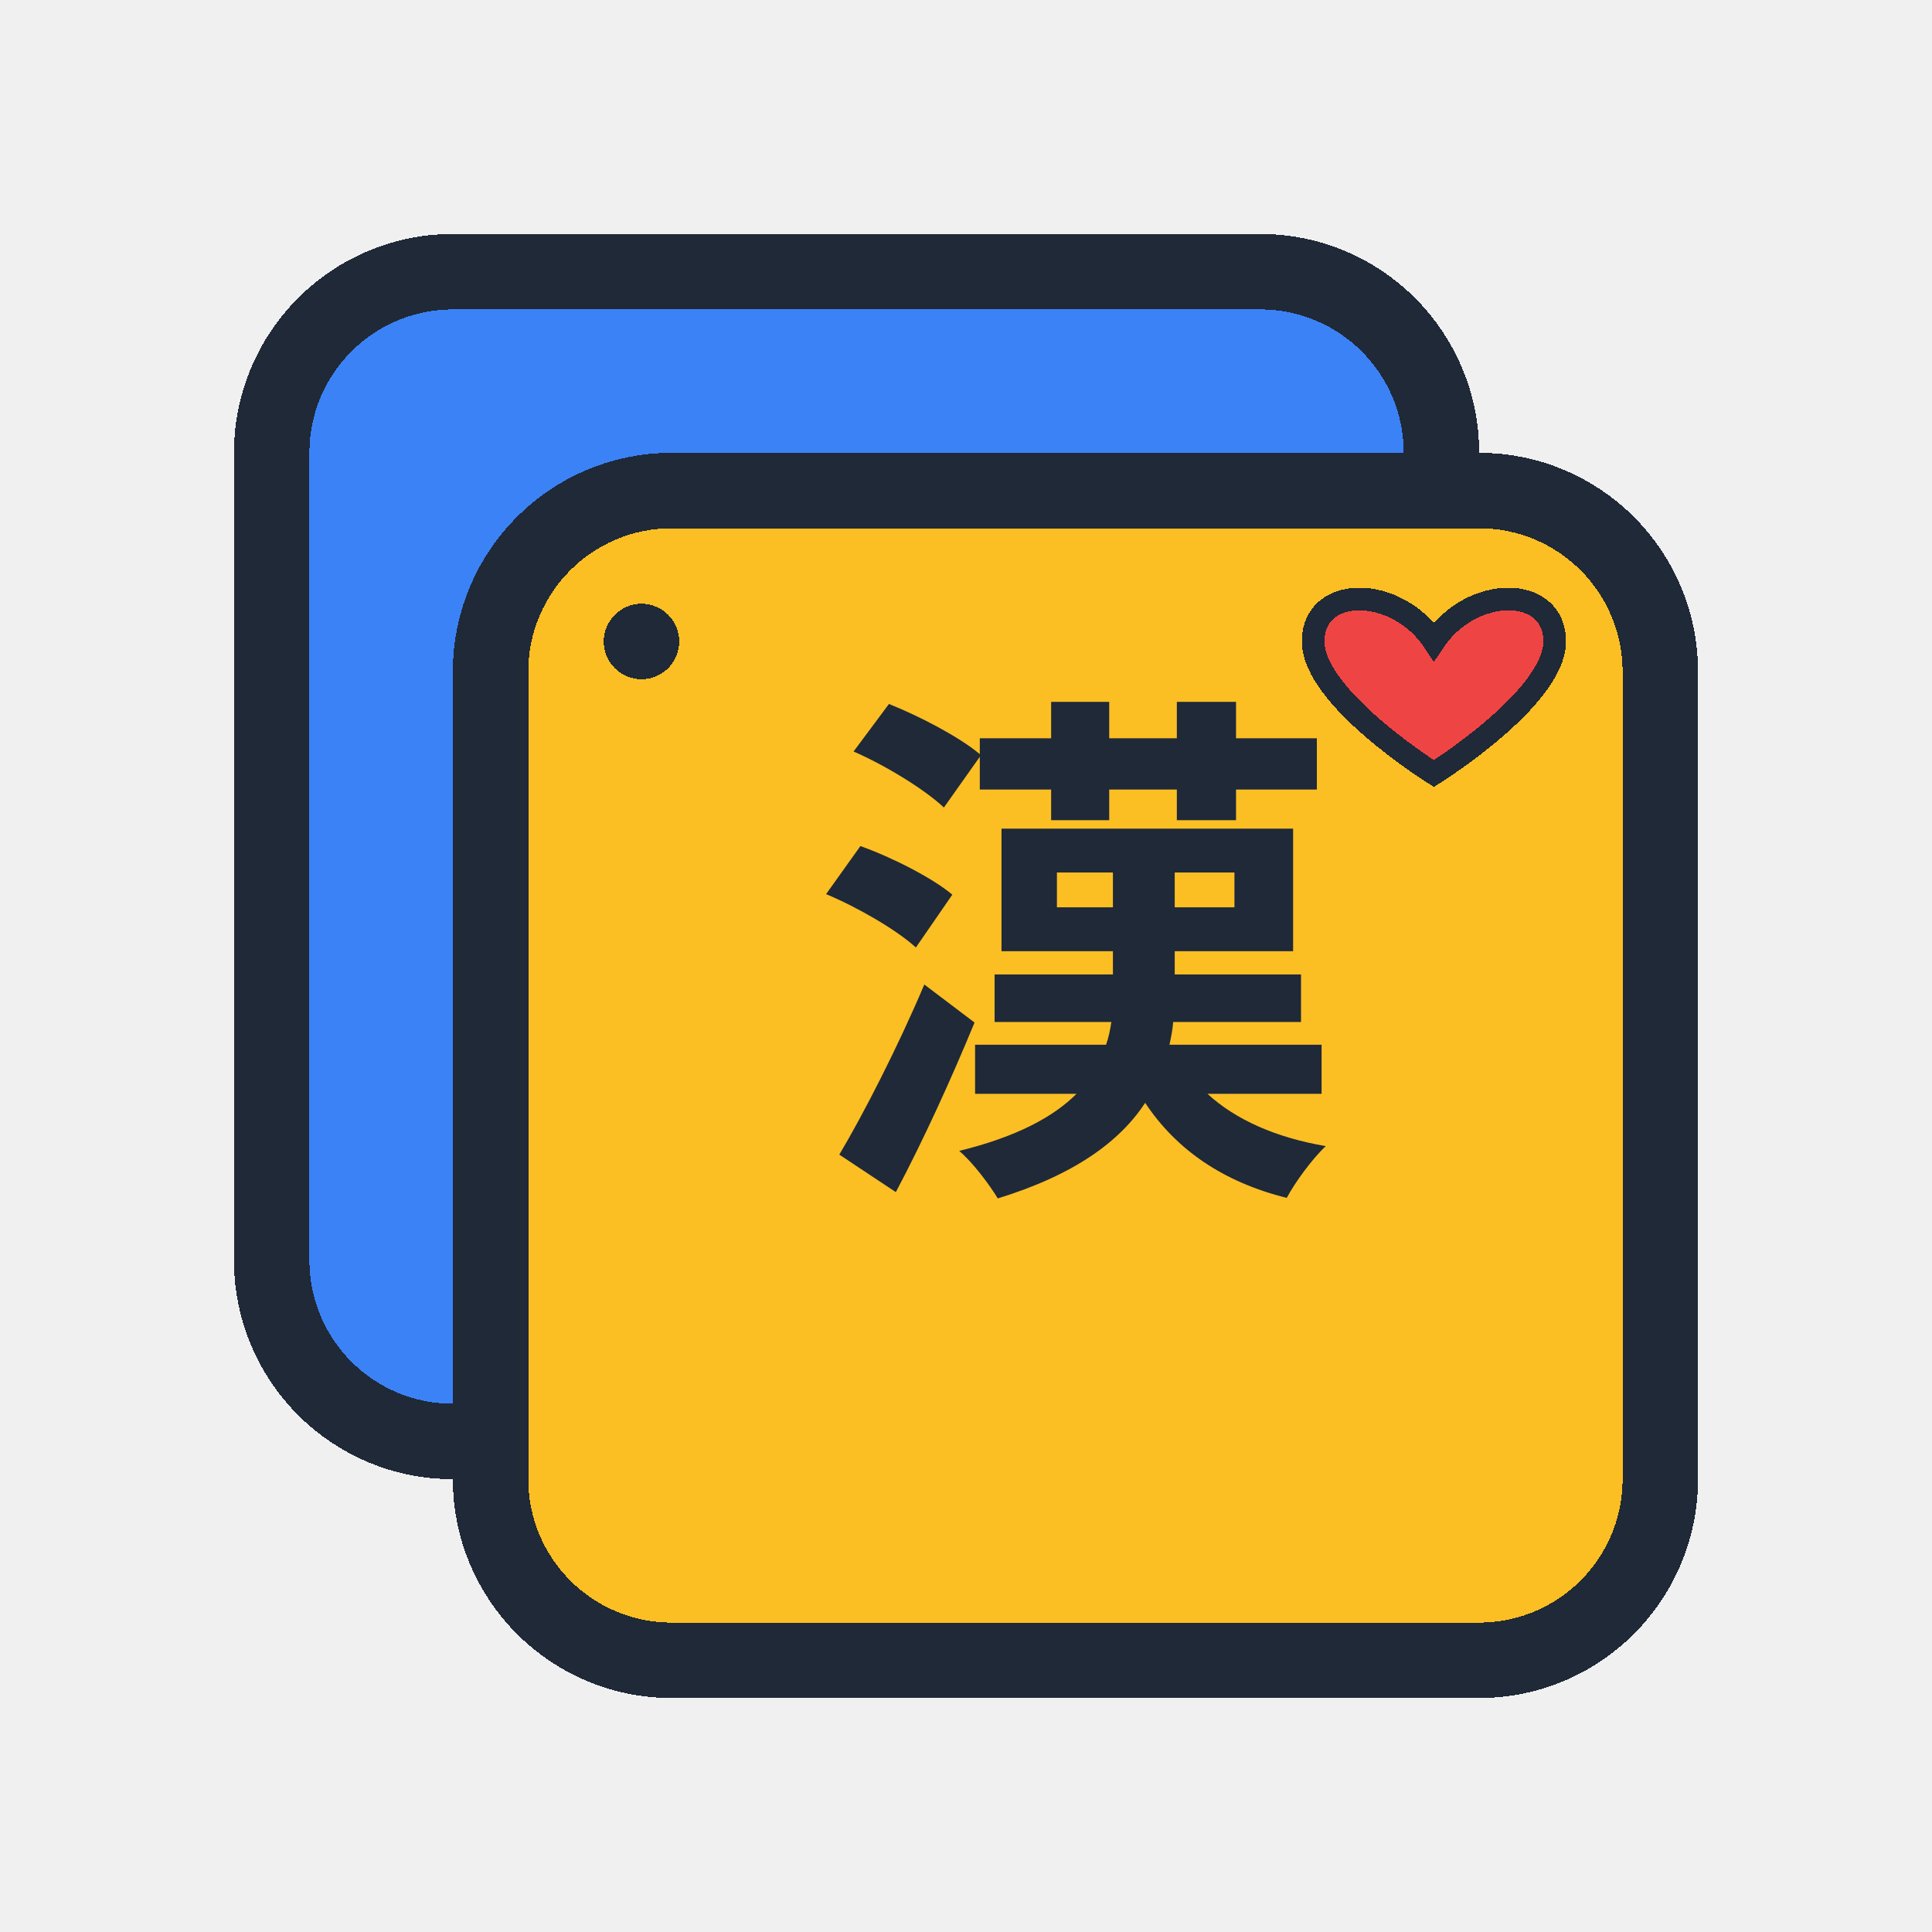
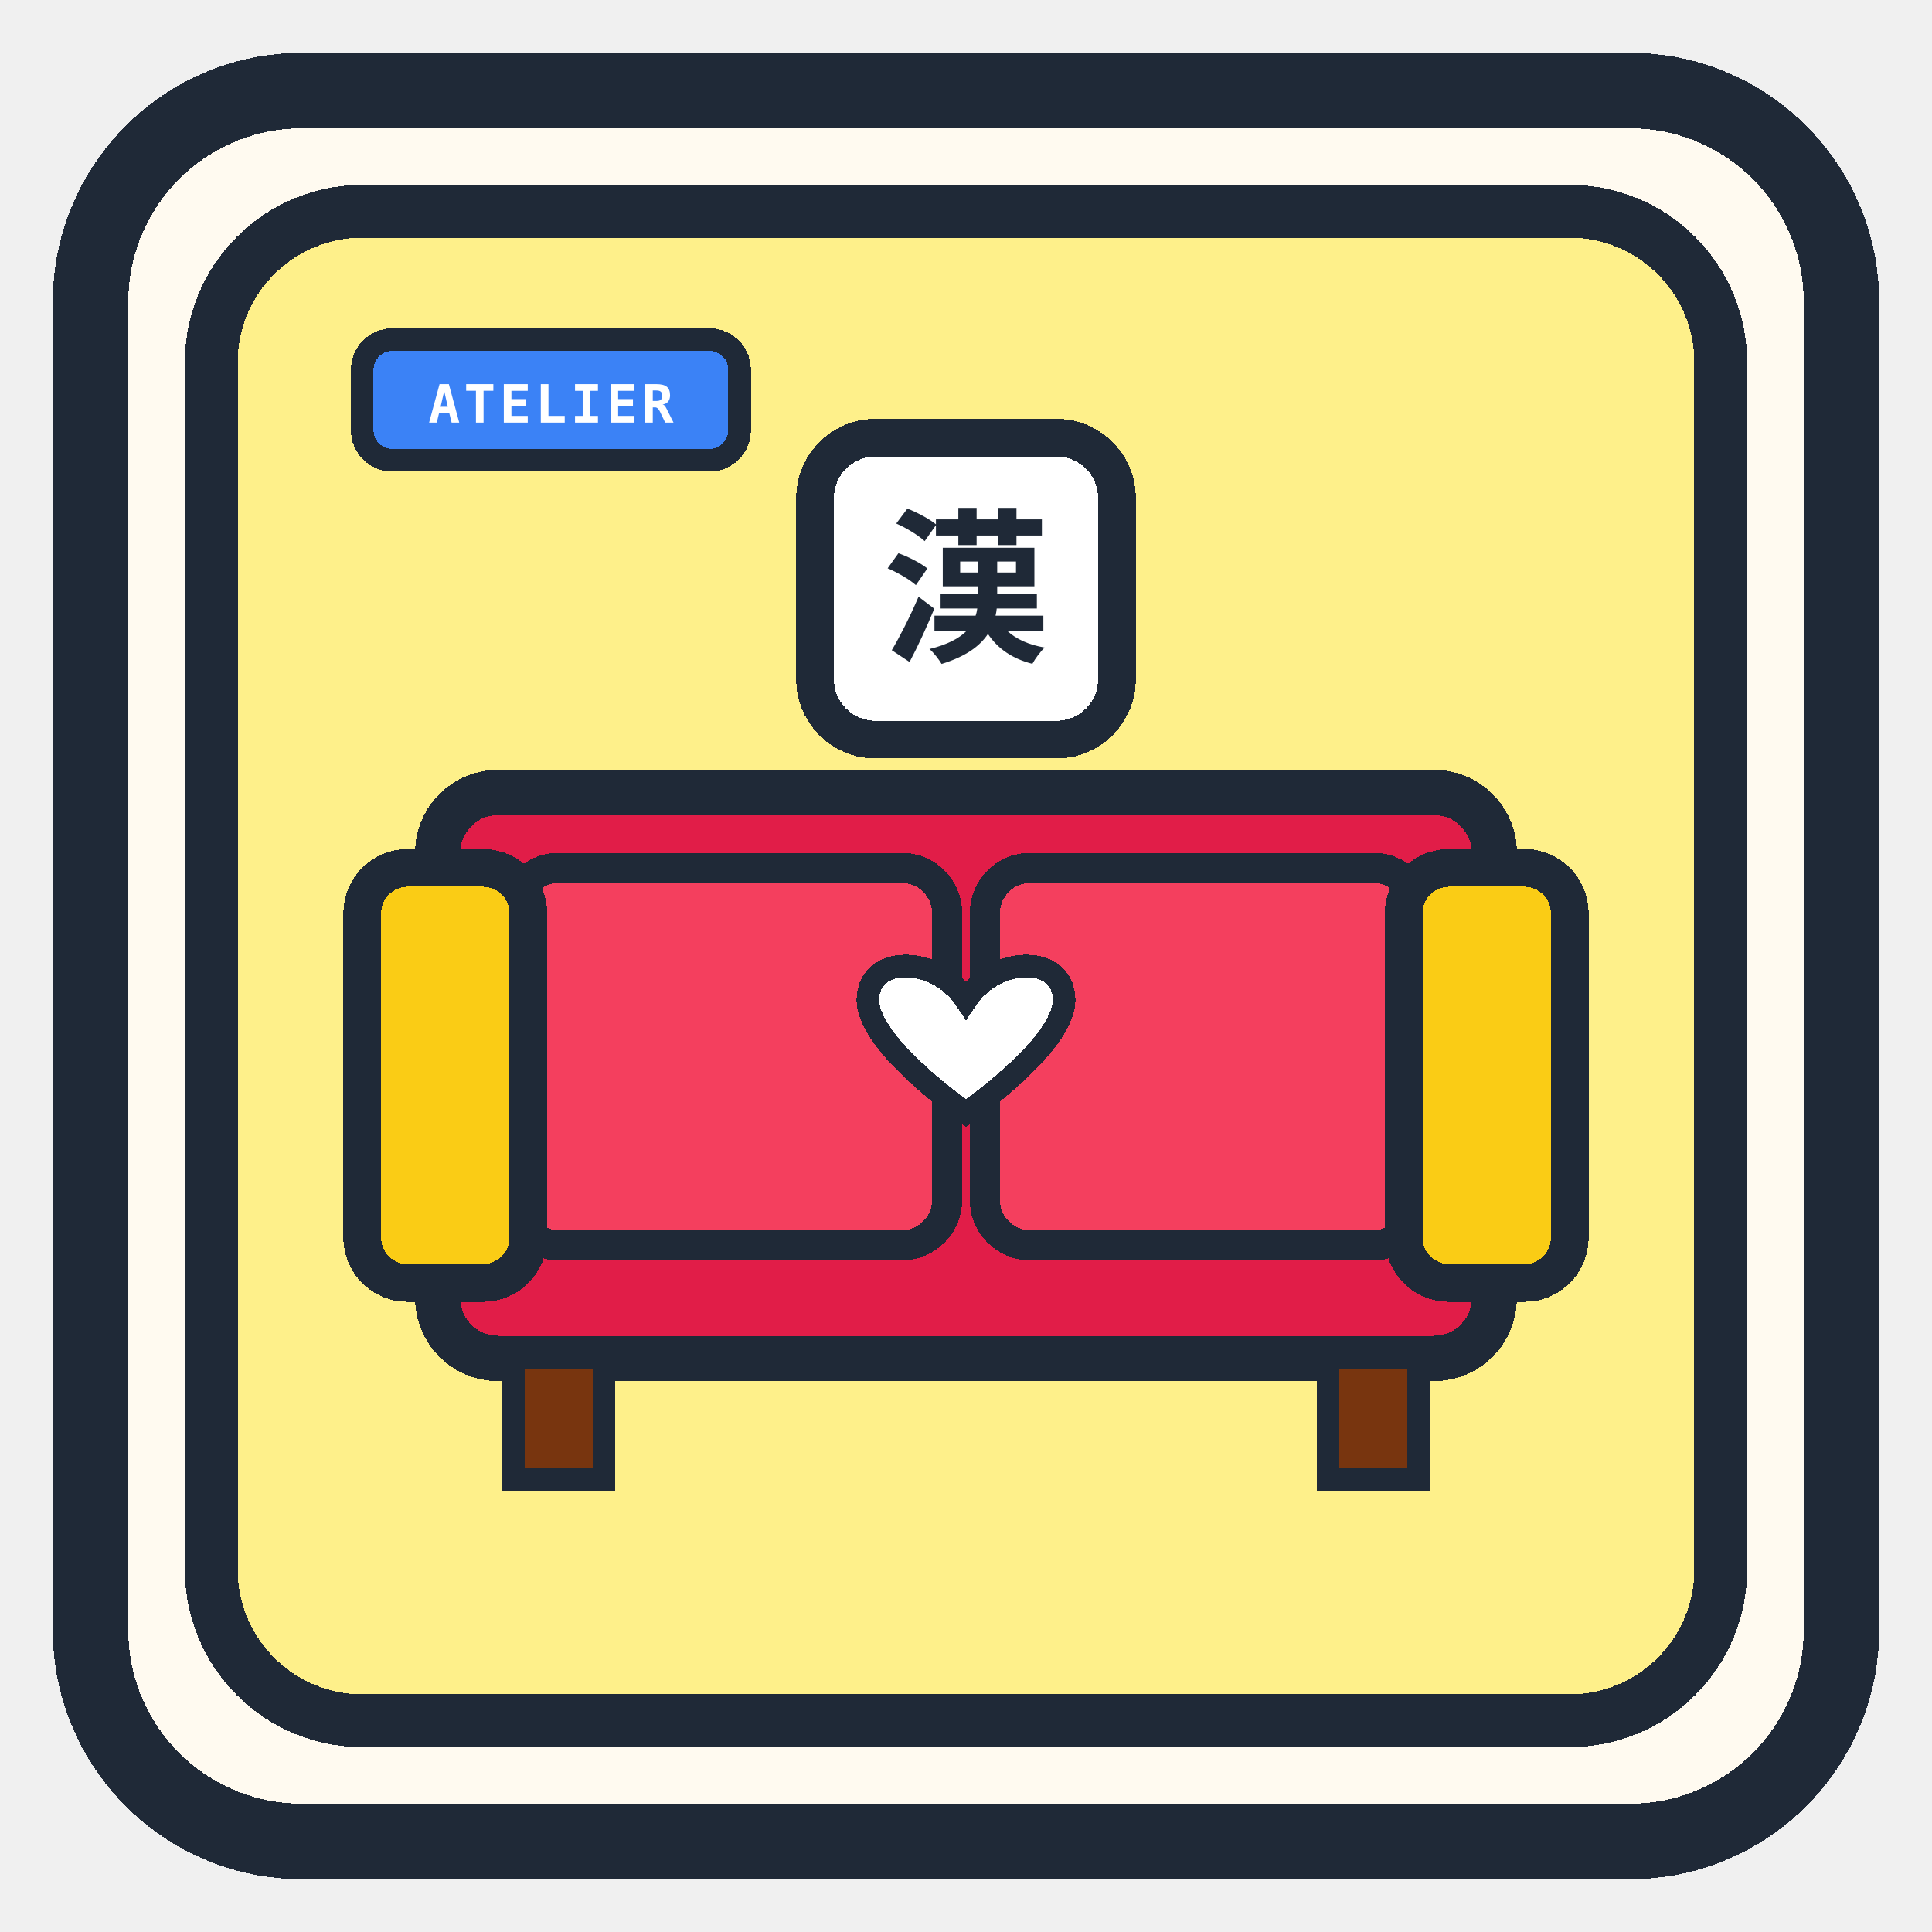
<svg xmlns="http://www.w3.org/2000/svg" viewBox="0 0 512 512" width="512" height="512" shape-rendering="crispEdges">
-   <rect x="72" y="72" width="310" height="310" rx="48" fill="#3b82f6" stroke="#1f2937" stroke-width="20" />
-   <rect x="130" y="130" width="310" height="310" rx="48" fill="#fbbf24" stroke="#1f2937" stroke-width="20" />
+   <rect x="24" y="24" width="464" height="464" rx="56" fill="#fffaf0" stroke="#1f2937" stroke-width="20" />
+   <rect x="56" y="56" width="400" height="400" rx="40" fill="#fef08a" stroke="#1f2937" stroke-width="14" />
+   <rect x="116" y="210" width="280" height="150" rx="16" fill="#e11d48" stroke="#1f2937" stroke-width="12" />
+   <rect x="136" y="230" width="115" height="100" rx="12" fill="#f43f5e" stroke="#1f2937" stroke-width="8" />
+   <rect x="261" y="230" width="115" height="100" rx="12" fill="#f43f5e" stroke="#1f2937" stroke-width="8" />
+   <rect x="96" y="230" width="44" height="110" rx="12" fill="#facc15" stroke="#1f2937" stroke-width="10" />
+   <rect x="372" y="230" width="44" height="110" rx="12" fill="#facc15" stroke="#1f2937" stroke-width="10" />
+   <rect x="136" y="360" width="24" height="32" fill="#78350f" stroke="#1f2937" stroke-width="6" />
+   <rect x="352" y="360" width="24" height="32" fill="#78350f" stroke="#1f2937" stroke-width="6" />
  <g fill="#1f2937">
-     <text x="285" y="305" font-family="'Fraunces', 'Space Grotesk', serif" font-weight="900" font-size="140" text-anchor="middle">漢</text>
+     <rect x="216" y="116" width="80" height="80" rx="16" fill="#ffffff" stroke="#1f2937" stroke-width="10" />
+     <text x="256" y="172" font-family="'Space Grotesk', serif" font-weight="900" font-size="44" text-anchor="middle">漢</text>
  </g>
-   <path d="M380 170 C370 155, 348 155, 348 170 C348 185, 380 205, 380 205 C380 205, 412 185, 412 170 C412 155, 390 155, 380 170 Z" fill="#ef4444" stroke="#1f2937" stroke-width="6" />
-   <circle cx="170" cy="170" r="10" fill="#1f2937" />
+   <path d="M256 265 C248 253, 230 253, 230 265 C230 277, 256 295, 256 295 C256 295, 282 277, 282 265 C282 253, 264 253, 256 265 Z" fill="#ffffff" stroke="#1f2937" stroke-width="6" />
+   <rect x="96" y="90" width="100" height="32" rx="8" fill="#3b82f6" stroke="#1f2937" stroke-width="6" />
+   <text x="146" y="112" font-family="monospace" font-weight="900" font-size="14" fill="#ffffff" text-anchor="middle" letter-spacing="1">ATELIER</text>
</svg>
